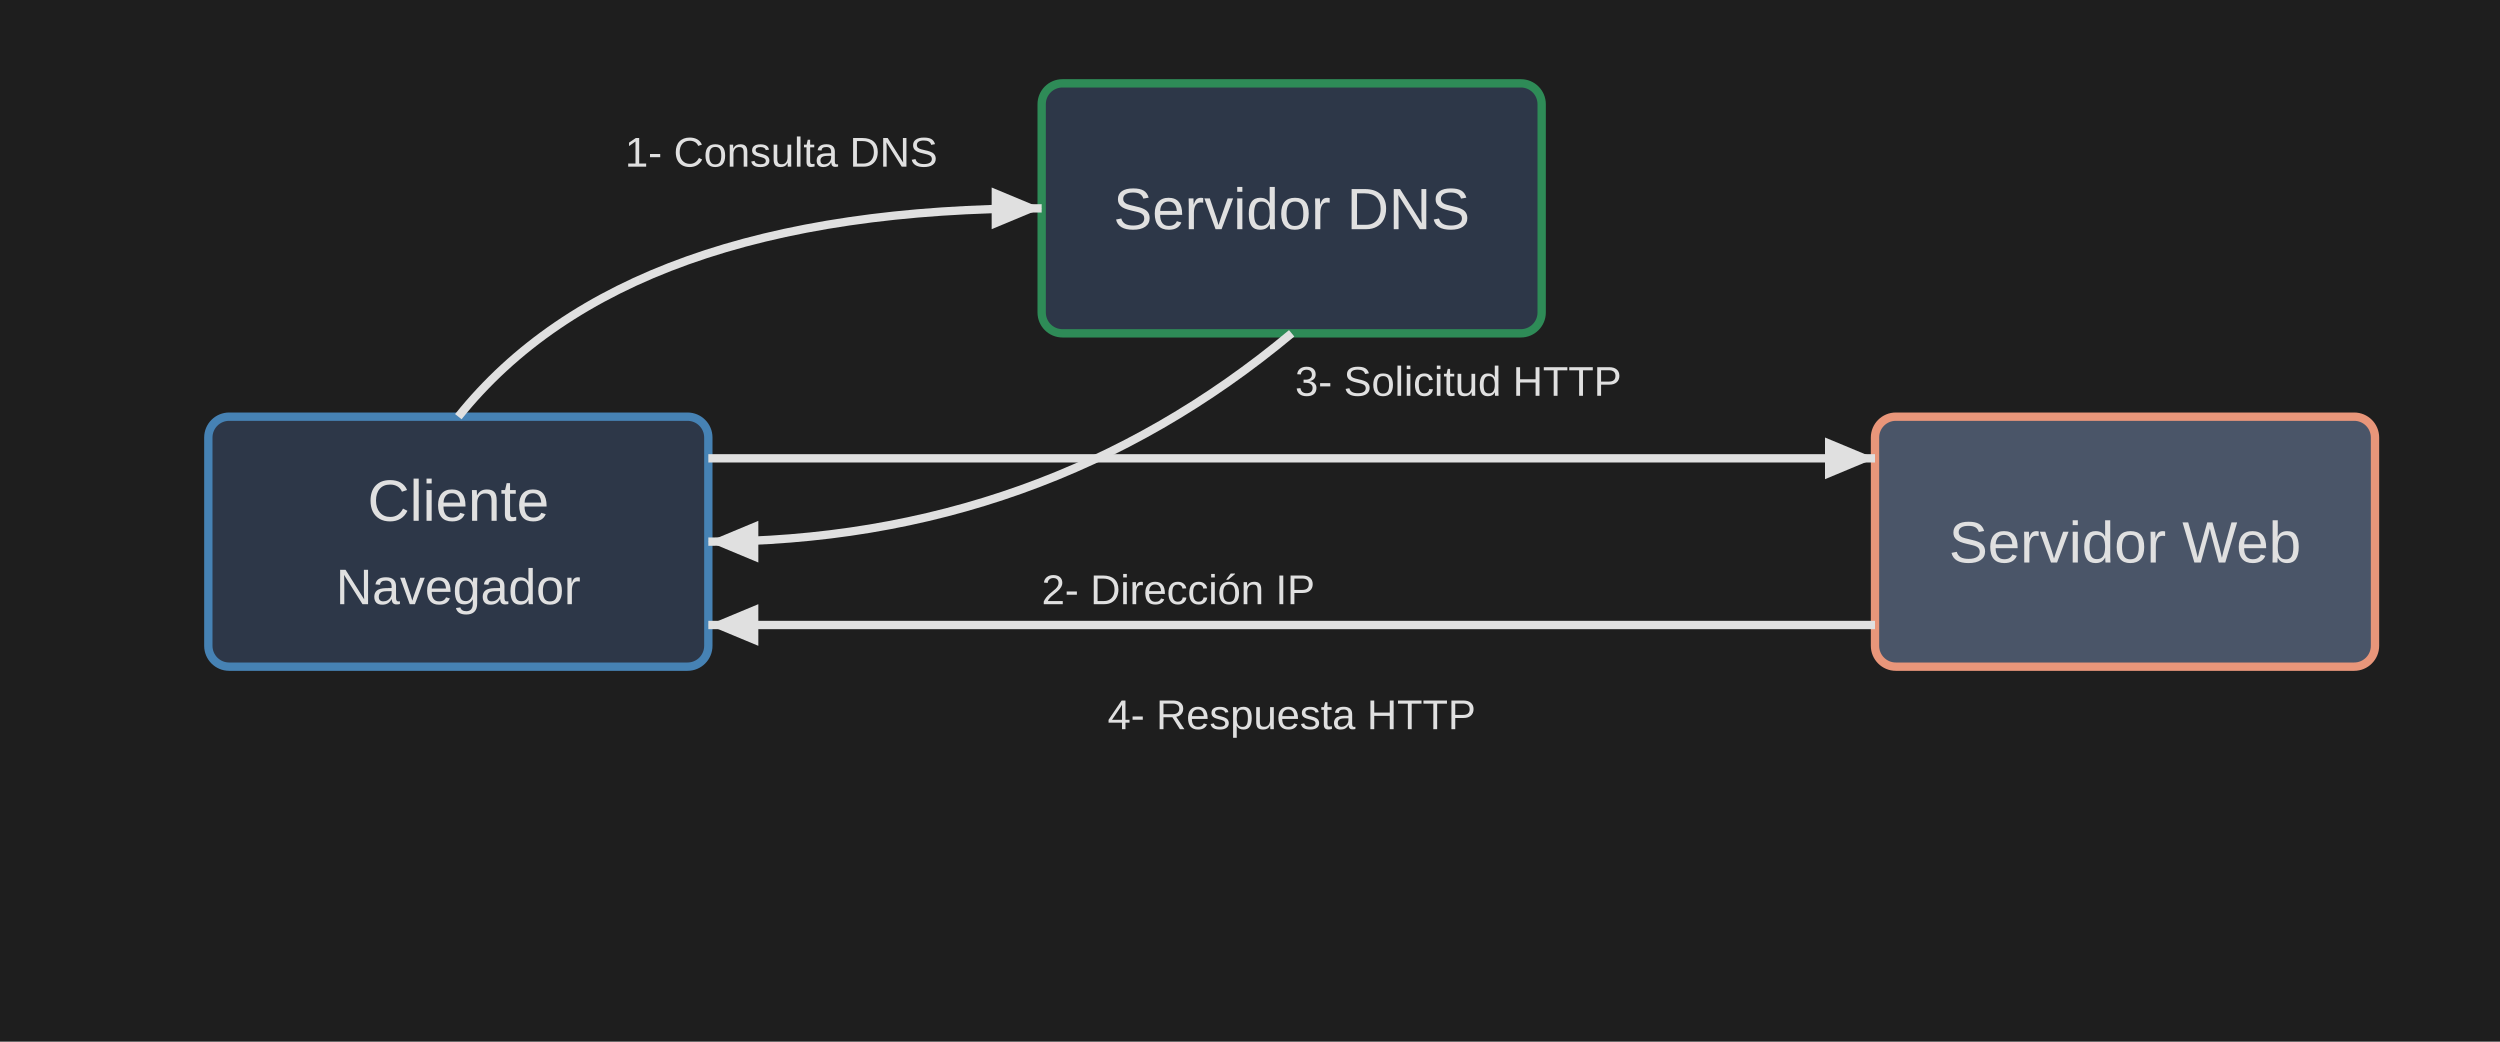
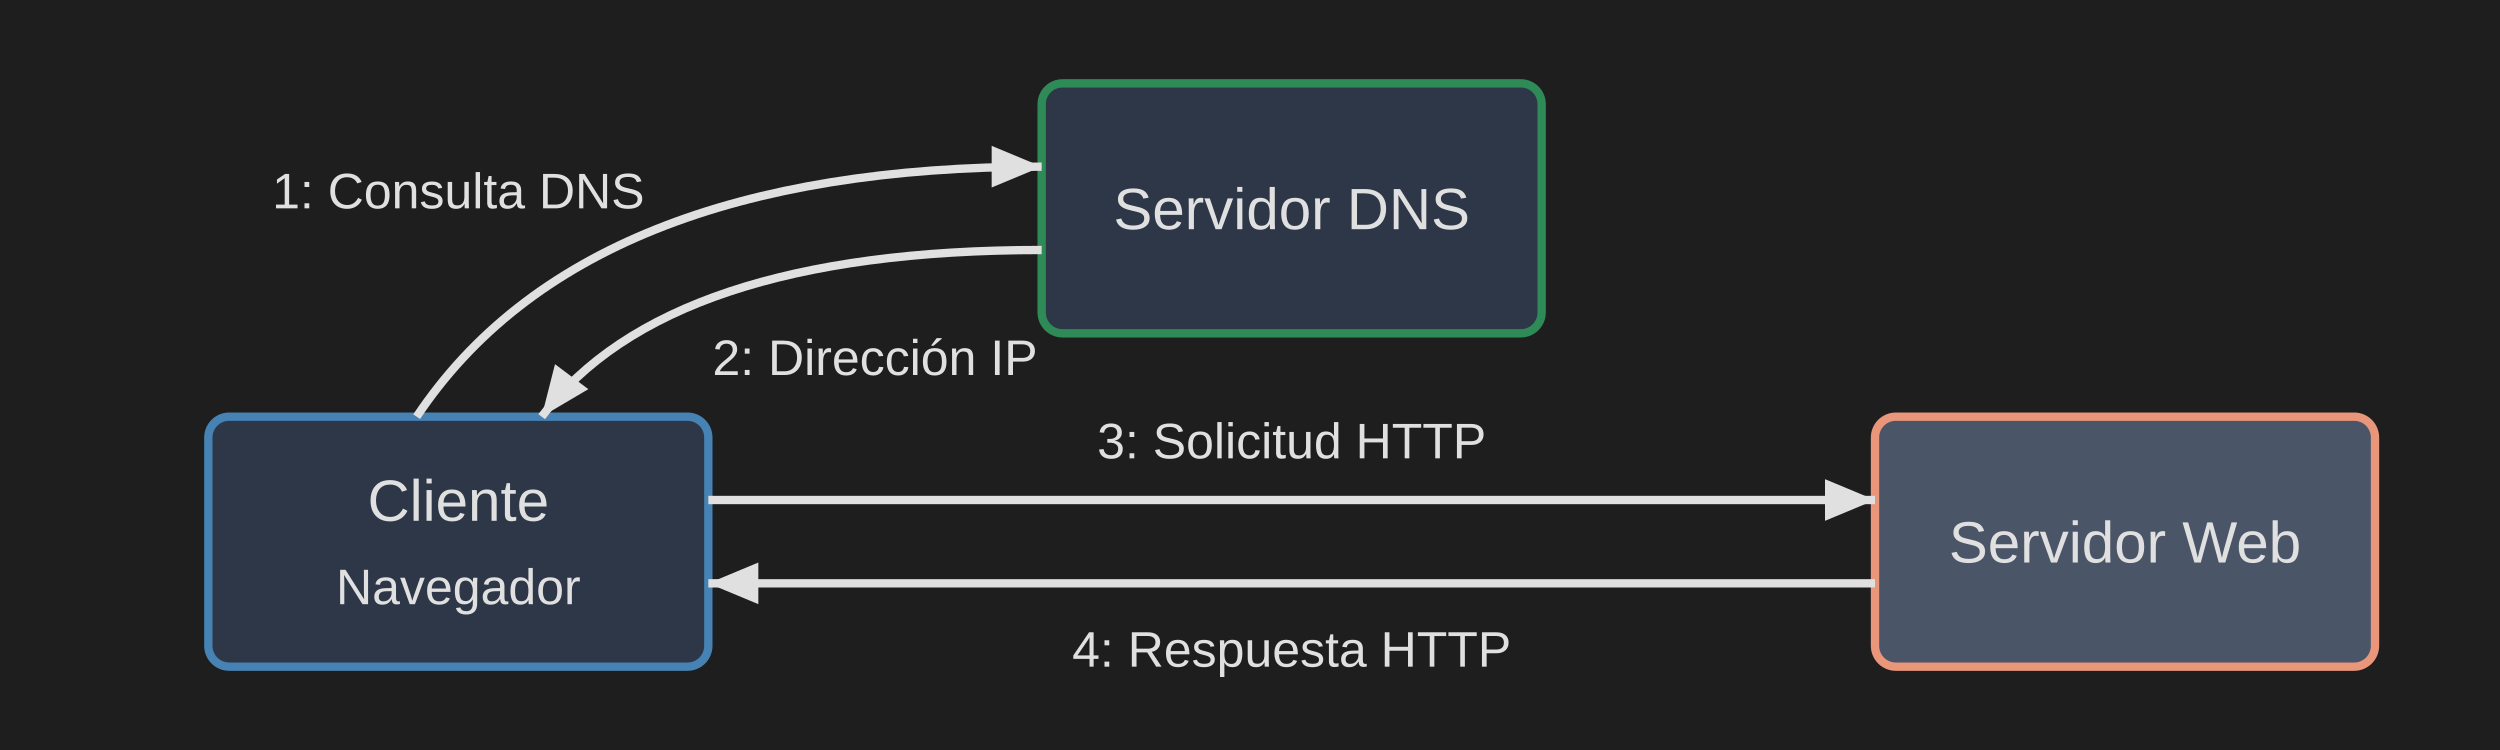
- <svg xmlns="http://www.w3.org/2000/svg" viewBox="0 0 600 250">
-   <rect width="600" height="250" fill="#1e1e1e" />
+ <svg xmlns="http://www.w3.org/2000/svg" viewBox="0 0 600 180">
+   <rect width="600" height="180" fill="#1e1e1e" />
  <defs>
+     <style>
+       .node { rx: 5; stroke-width: 2; }
+       .node-blue { fill: #2d3748; stroke: #4682b4; }
+       .node-green { fill: #2d3748; stroke: #2e8b57; }
+       .node-red { fill: #4a5568; stroke: #e9967a; }
+       .text { font-family: Arial; font-size: 14px; fill: #e0e0e0; text-anchor: middle; }
+       .text-small { font-family: Arial; font-size: 12px; fill: #e0e0e0; text-anchor: middle; }
+       .arrow { stroke: #e0e0e0; stroke-width: 2; fill: none; marker-end: url(#arrowhead); }
+       .arrow-curve { stroke: #e0e0e0; stroke-width: 2; fill: none; marker-end: url(#arrowhead); }
+     </style>
    <marker id="arrowhead" markerWidth="6" markerHeight="5" refX="6" refY="2.5" orient="auto">
      <polygon points="0 0, 6 2.5, 0 5" fill="#e0e0e0" />
    </marker>
  </defs>
-   <rect x="50" y="100" width="120" height="60" rx="5" fill="#2d3748" stroke="#4682b4" stroke-width="2" />
-   <text x="110" y="125" font-family="Arial" font-size="14" fill="#e0e0e0" text-anchor="middle">Cliente</text>
-   <text x="110" y="145" font-family="Arial" font-size="12" fill="#e0e0e0" text-anchor="middle">Navegador</text>
-   <rect x="250" y="20" width="120" height="60" rx="5" fill="#2d3748" stroke="#2e8b57" stroke-width="2" />
-   <text x="310" y="55" font-family="Arial" font-size="14" fill="#e0e0e0" text-anchor="middle">Servidor DNS</text>
-   <rect x="450" y="100" width="120" height="60" rx="5" fill="#4a5568" stroke="#e9967a" stroke-width="2" />
-   <text x="510" y="135" font-family="Arial" font-size="14" fill="#e0e0e0" text-anchor="middle">Servidor Web</text>
-   <path d="M 110 100 Q 150 50 250 50" stroke="#e0e0e0" stroke-width="2" fill="none" marker-end="url(#arrowhead)" />
-   <text x="150" y="40" font-family="Arial" font-size="10" fill="#e0e0e0">1- Consulta DNS</text>
-   <path d="M 310 80 Q 250 130 170 130" stroke="#e0e0e0" stroke-width="2" fill="none" marker-end="url(#arrowhead)" />
-   <text x="250" y="145" font-family="Arial" font-size="10" fill="#e0e0e0">2- Dirección IP</text>
-   <path d="M 170 110 L 450 110" stroke="#e0e0e0" stroke-width="2" fill="none" marker-end="url(#arrowhead)" />
-   <text x="350" y="95" font-family="Arial" font-size="10" fill="#e0e0e0" text-anchor="middle">3- Solicitud HTTP</text>
-   <path d="M 450 150 L 170 150" stroke="#e0e0e0" stroke-width="2" fill="none" marker-end="url(#arrowhead)" />
-   <text x="310" y="175" font-family="Arial" font-size="10" fill="#e0e0e0" text-anchor="middle">4- Respuesta HTTP</text>
+   <rect class="node node-blue" x="50" y="100" width="120" height="60" />
+   <text class="text" x="110" y="125">Cliente</text>
+   <text class="text-small" x="110" y="145">Navegador</text>
+   <rect class="node node-green" x="250" y="20" width="120" height="60" />
+   <text class="text" x="310" y="55">Servidor DNS</text>
+   <rect class="node node-red" x="450" y="100" width="120" height="60" />
+   <text class="text" x="510" y="135">Servidor Web</text>
+   <path class="arrow-curve" d="M 100 100 Q 140 40 250 40" />
+   <text class="text-small" x="110" y="50">1: Consulta DNS</text>
+   <path class="arrow-curve" d="M 250 60 Q 160 60 130 100" />
+   <text class="text-small" x="210" y="90">2: Dirección IP</text>
+   <path class="arrow" d="M 170 120 L 450 120" />
+   <text class="text-small" x="310" y="110">3: Solicitud HTTP</text>
+   <path class="arrow" d="M 450 140 L 170 140" />
+   <text class="text-small" x="310" y="160">4: Respuesta HTTP</text>
</svg>
